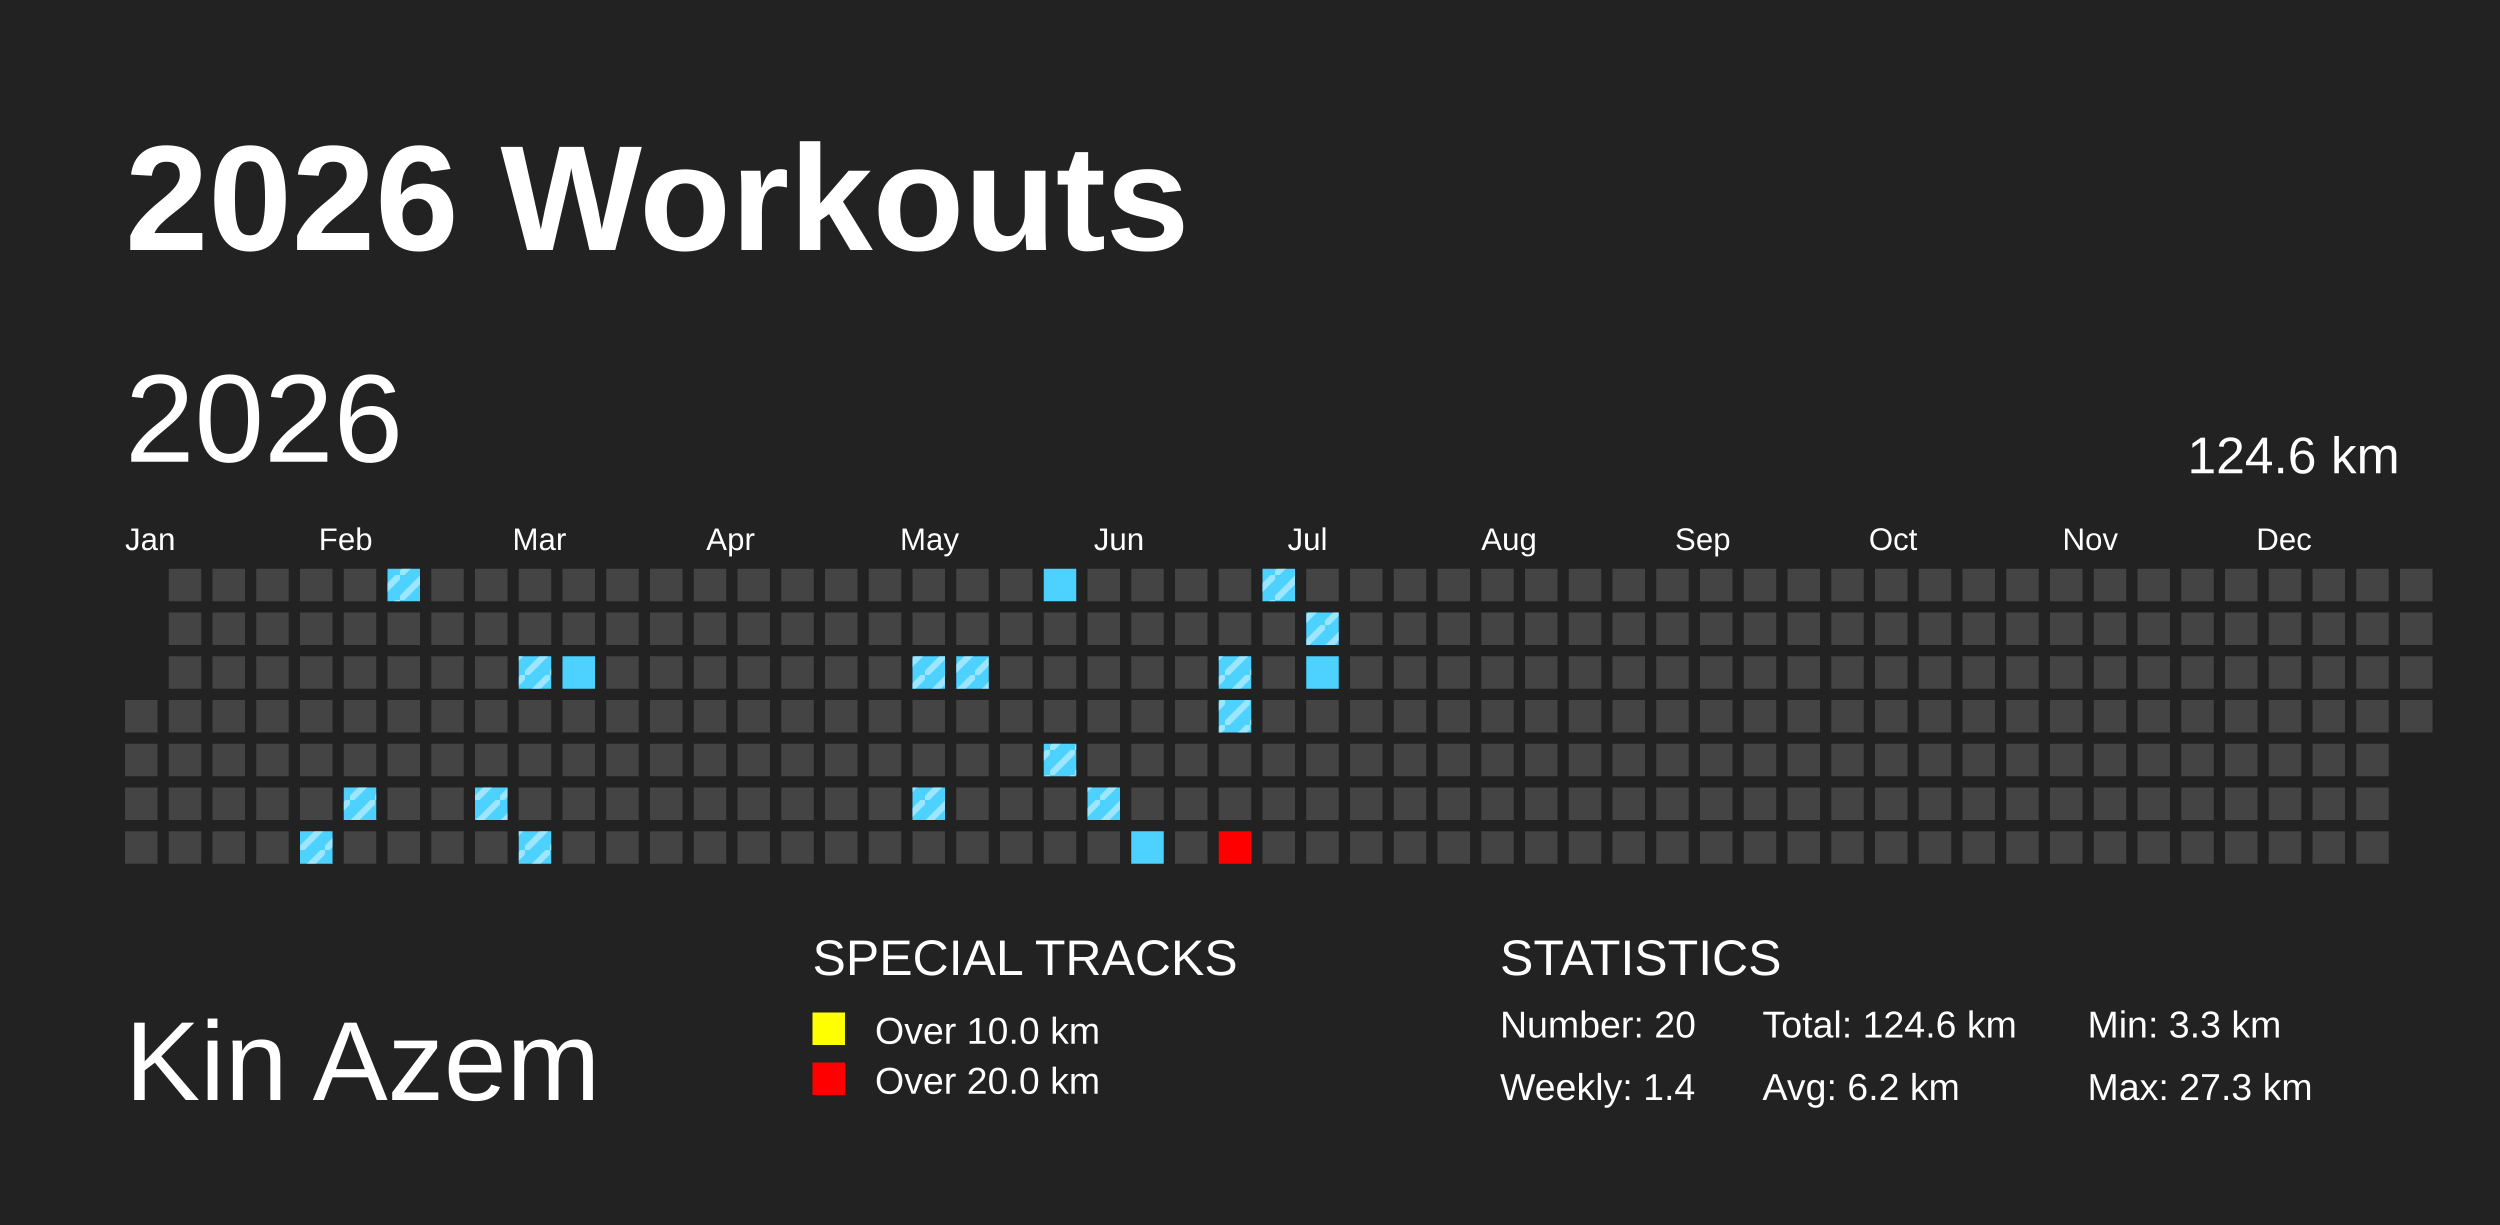
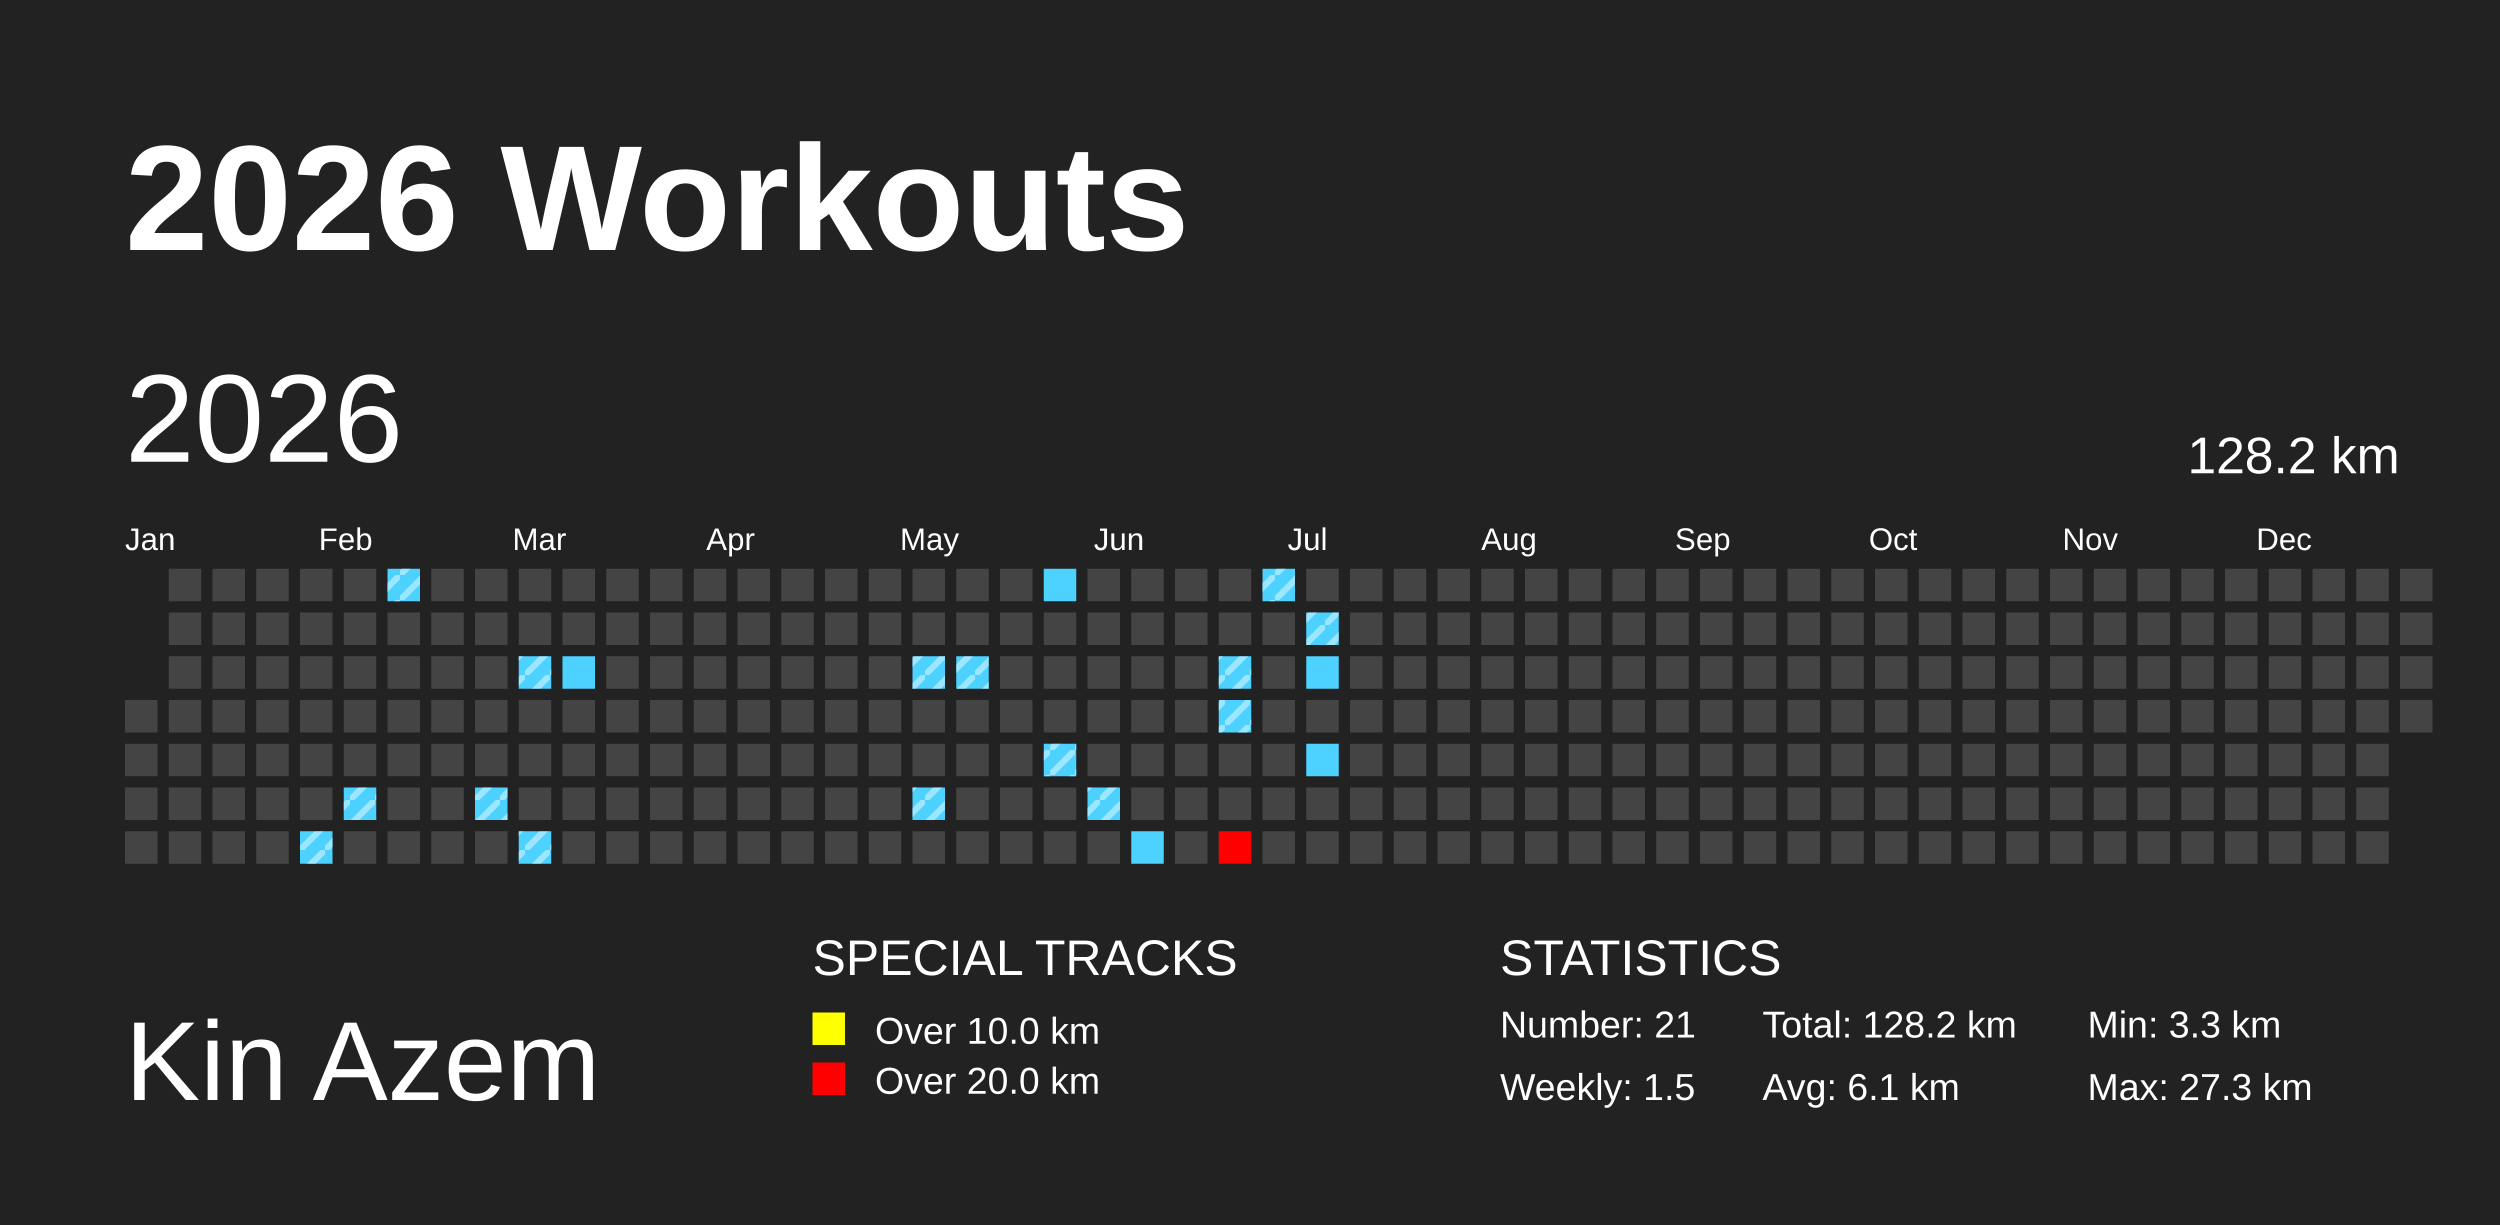
<svg xmlns="http://www.w3.org/2000/svg" baseProfile="full" height="98mm" version="1.1" viewBox="0,0,200,98" width="200mm">
  <defs>
    <pattern height="2" id="indoor-stripe" patternUnits="userSpaceOnUse" width="2">
      <line stroke="white" stroke-opacity="0.45" stroke-width="0.5" x1="0" x2="2" y1="2" y2="0" />
    </pattern>
  </defs>
  <rect fill="#222222" height="98" width="200" x="0" y="0" />
  <text fill="#FFFFFF" style="font-size:12px; font-family:Arial; font-weight:bold;" x="10" y="20">2026 Workouts</text>
  <text fill="#FFFFFF" style="font-size:9px; font-family:Arial" x="10" y="88">Kin Azem</text>
  <text fill="#FFFFFF" style="font-size:4px; font-family:Arial" x="65" y="78">SPECIAL TRACKS</text>
  <rect fill="yellow" height="2.6" width="2.6" x="65" y="81" />
  <text fill="#FFFFFF" style="font-size:3px; font-family:Arial" x="70" y="83.5">Over 10.0 km</text>
  <rect fill="red" height="2.6" width="2.6" x="65" y="85" />
  <text fill="#FFFFFF" style="font-size:3px; font-family:Arial" x="70" y="87.5">Over 20.0 km</text>
  <text fill="#FFFFFF" style="font-size:4px; font-family:Arial" x="120" y="78">STATISTICS</text>
-   <text fill="#FFFFFF" style="font-size:3px; font-family:Arial" x="120" y="83">Number: 20</text>
-   <text fill="#FFFFFF" style="font-size:3px; font-family:Arial" x="120" y="88">Weekly: 1.4</text>
-   <text fill="#FFFFFF" style="font-size:3px; font-family:Arial" x="141" y="83">Total: 124.6 km</text>
-   <text fill="#FFFFFF" style="font-size:3px; font-family:Arial" x="141" y="88">Avg: 6.2 km</text>
+   <text fill="#FFFFFF" style="font-size:3px; font-family:Arial" x="120" y="83">Number: 21</text>
+   <text fill="#FFFFFF" style="font-size:3px; font-family:Arial" x="120" y="88">Weekly: 1.5</text>
+   <text fill="#FFFFFF" style="font-size:3px; font-family:Arial" x="141" y="83">Total: 128.2 km</text>
+   <text fill="#FFFFFF" style="font-size:3px; font-family:Arial" x="141" y="88">Avg: 6.1 km</text>
  <text fill="#FFFFFF" style="font-size:3px; font-family:Arial" x="167" y="83">Min: 3.3 km</text>
  <text fill="#FFFFFF" style="font-size:3px; font-family:Arial" x="167" y="88">Max: 27.3 km</text>
  <text dominant-baseline="hanging" fill="#FFFFFF" style="font-size:10.0px; font-family:Arial;" x="10" y="30">2026</text>
-   <text dominant-baseline="hanging" fill="#FFFFFF" style="font-size:4.125px; font-family:Arial;" x="175" y="35">124.6 km</text>
+   <text dominant-baseline="hanging" fill="#FFFFFF" style="font-size:4.125px; font-family:Arial;" x="175" y="35">128.2 km</text>
  <text fill="#FFFFFF" style="font-size:2.5px; font-family:Arial" x="10.0" y="44">Jan</text>
  <text fill="#FFFFFF" style="font-size:2.5px; font-family:Arial" x="25.5" y="44">Feb</text>
  <text fill="#FFFFFF" style="font-size:2.5px; font-family:Arial" x="41.0" y="44">Mar</text>
  <text fill="#FFFFFF" style="font-size:2.5px; font-family:Arial" x="56.5" y="44">Apr</text>
  <text fill="#FFFFFF" style="font-size:2.5px; font-family:Arial" x="72.0" y="44">May</text>
  <text fill="#FFFFFF" style="font-size:2.5px; font-family:Arial" x="87.5" y="44">Jun</text>
  <text fill="#FFFFFF" style="font-size:2.5px; font-family:Arial" x="103.0" y="44">Jul</text>
  <text fill="#FFFFFF" style="font-size:2.5px; font-family:Arial" x="118.5" y="44">Aug</text>
  <text fill="#FFFFFF" style="font-size:2.5px; font-family:Arial" x="134.0" y="44">Sep</text>
  <text fill="#FFFFFF" style="font-size:2.5px; font-family:Arial" x="149.5" y="44">Oct</text>
  <text fill="#FFFFFF" style="font-size:2.5px; font-family:Arial" x="165.0" y="44">Nov</text>
  <text fill="#FFFFFF" style="font-size:2.5px; font-family:Arial" x="180.5" y="44">Dec</text>
  <rect fill="#444444" height="2.6" width="2.6" x="10.0" y="56.0" />
  <rect fill="#444444" height="2.6" width="2.6" x="10.0" y="59.5" />
  <rect fill="#444444" height="2.6" width="2.6" x="10.0" y="63.0" />
  <rect fill="#444444" height="2.6" width="2.6" x="10.0" y="66.5" />
  <rect fill="#444444" height="2.6" width="2.6" x="13.5" y="45.5" />
  <rect fill="#444444" height="2.6" width="2.6" x="13.5" y="49.0" />
  <rect fill="#444444" height="2.6" width="2.6" x="13.5" y="52.5" />
  <rect fill="#444444" height="2.6" width="2.6" x="13.5" y="56.0" />
  <rect fill="#444444" height="2.6" width="2.6" x="13.5" y="59.5" />
  <rect fill="#444444" height="2.6" width="2.6" x="13.5" y="63.0" />
  <rect fill="#444444" height="2.6" width="2.6" x="13.5" y="66.5" />
  <rect fill="#444444" height="2.6" width="2.6" x="17.0" y="45.5" />
  <rect fill="#444444" height="2.6" width="2.6" x="17.0" y="49.0" />
  <rect fill="#444444" height="2.6" width="2.6" x="17.0" y="52.5" />
  <rect fill="#444444" height="2.6" width="2.6" x="17.0" y="56.0" />
  <rect fill="#444444" height="2.6" width="2.6" x="17.0" y="59.5" />
  <rect fill="#444444" height="2.6" width="2.6" x="17.0" y="63.0" />
  <rect fill="#444444" height="2.6" width="2.6" x="17.0" y="66.5" />
  <rect fill="#444444" height="2.6" width="2.6" x="20.5" y="45.5" />
  <rect fill="#444444" height="2.6" width="2.6" x="20.5" y="49.0" />
  <rect fill="#444444" height="2.6" width="2.6" x="20.5" y="52.5" />
  <rect fill="#444444" height="2.6" width="2.6" x="20.5" y="56.0" />
  <rect fill="#444444" height="2.6" width="2.6" x="20.5" y="59.5" />
  <rect fill="#444444" height="2.6" width="2.6" x="20.5" y="63.0" />
  <rect fill="#444444" height="2.6" width="2.6" x="20.5" y="66.5" />
  <rect fill="#444444" height="2.6" width="2.6" x="24.0" y="45.5" />
  <rect fill="#444444" height="2.6" width="2.6" x="24.0" y="49.0" />
  <rect fill="#444444" height="2.6" width="2.6" x="24.0" y="52.5" />
  <rect fill="#444444" height="2.6" width="2.6" x="24.0" y="56.0" />
  <rect fill="#444444" height="2.6" width="2.6" x="24.0" y="59.5" />
  <rect fill="#444444" height="2.6" width="2.6" x="24.0" y="63.0" />
  <rect fill="#4dd2ff" height="2.6" width="2.6" x="24.0" y="66.5" />
  <rect fill="url(#indoor-stripe)" height="2.6" style="pointer-events: none;" width="2.6" x="24.0" y="66.5" />
  <rect fill="#444444" height="2.6" width="2.6" x="27.5" y="45.5" />
  <rect fill="#444444" height="2.6" width="2.6" x="27.5" y="49.0" />
  <rect fill="#444444" height="2.6" width="2.6" x="27.5" y="52.5" />
  <rect fill="#444444" height="2.6" width="2.6" x="27.5" y="56.0" />
  <rect fill="#444444" height="2.6" width="2.6" x="27.5" y="59.5" />
  <rect fill="#4dd2ff" height="2.6" width="2.6" x="27.5" y="63.0" />
  <rect fill="url(#indoor-stripe)" height="2.6" style="pointer-events: none;" width="2.6" x="27.5" y="63.0" />
  <rect fill="#444444" height="2.6" width="2.6" x="27.5" y="66.5" />
  <rect fill="#4dd2ff" height="2.6" width="2.6" x="31.0" y="45.5" />
  <rect fill="url(#indoor-stripe)" height="2.6" style="pointer-events: none;" width="2.6" x="31.0" y="45.5" />
  <rect fill="#444444" height="2.6" width="2.6" x="31.0" y="49.0" />
  <rect fill="#444444" height="2.6" width="2.6" x="31.0" y="52.5" />
  <rect fill="#444444" height="2.6" width="2.6" x="31.0" y="56.0" />
  <rect fill="#444444" height="2.6" width="2.6" x="31.0" y="59.5" />
  <rect fill="#444444" height="2.6" width="2.6" x="31.0" y="63.0" />
  <rect fill="#444444" height="2.6" width="2.6" x="31.0" y="66.5" />
  <rect fill="#444444" height="2.6" width="2.6" x="34.5" y="45.5" />
  <rect fill="#444444" height="2.6" width="2.6" x="34.5" y="49.0" />
  <rect fill="#444444" height="2.6" width="2.6" x="34.5" y="52.5" />
  <rect fill="#444444" height="2.6" width="2.6" x="34.5" y="56.0" />
  <rect fill="#444444" height="2.6" width="2.6" x="34.5" y="59.5" />
  <rect fill="#444444" height="2.6" width="2.6" x="34.5" y="63.0" />
  <rect fill="#444444" height="2.6" width="2.6" x="34.5" y="66.5" />
  <rect fill="#444444" height="2.6" width="2.6" x="38.0" y="45.5" />
  <rect fill="#444444" height="2.6" width="2.6" x="38.0" y="49.0" />
  <rect fill="#444444" height="2.6" width="2.6" x="38.0" y="52.5" />
  <rect fill="#444444" height="2.6" width="2.6" x="38.0" y="56.0" />
  <rect fill="#444444" height="2.6" width="2.6" x="38.0" y="59.5" />
  <rect fill="#4dd2ff" height="2.6" width="2.6" x="38.0" y="63.0" />
  <rect fill="url(#indoor-stripe)" height="2.6" style="pointer-events: none;" width="2.6" x="38.0" y="63.0" />
  <rect fill="#444444" height="2.6" width="2.6" x="38.0" y="66.5" />
  <rect fill="#444444" height="2.6" width="2.6" x="41.5" y="45.5" />
  <rect fill="#444444" height="2.6" width="2.6" x="41.5" y="49.0" />
  <rect fill="#4dd2ff" height="2.6" width="2.6" x="41.5" y="52.5" />
  <rect fill="url(#indoor-stripe)" height="2.6" style="pointer-events: none;" width="2.6" x="41.5" y="52.5" />
  <rect fill="#444444" height="2.6" width="2.6" x="41.5" y="56.0" />
  <rect fill="#444444" height="2.6" width="2.6" x="41.5" y="59.5" />
  <rect fill="#444444" height="2.6" width="2.6" x="41.5" y="63.0" />
  <rect fill="#4dd2ff" height="2.6" width="2.6" x="41.5" y="66.5" />
  <rect fill="url(#indoor-stripe)" height="2.6" style="pointer-events: none;" width="2.6" x="41.5" y="66.5" />
  <rect fill="#444444" height="2.6" width="2.6" x="45.0" y="45.5" />
  <rect fill="#444444" height="2.6" width="2.6" x="45.0" y="49.0" />
  <rect fill="#4dd2ff" height="2.6" width="2.6" x="45.0" y="52.5" />
  <rect fill="#444444" height="2.6" width="2.6" x="45.0" y="56.0" />
  <rect fill="#444444" height="2.6" width="2.6" x="45.0" y="59.5" />
  <rect fill="#444444" height="2.6" width="2.6" x="45.0" y="63.0" />
  <rect fill="#444444" height="2.6" width="2.6" x="45.0" y="66.5" />
  <rect fill="#444444" height="2.6" width="2.6" x="48.5" y="45.5" />
  <rect fill="#444444" height="2.6" width="2.6" x="48.5" y="49.0" />
  <rect fill="#444444" height="2.6" width="2.6" x="48.5" y="52.5" />
  <rect fill="#444444" height="2.6" width="2.6" x="48.5" y="56.0" />
  <rect fill="#444444" height="2.6" width="2.6" x="48.5" y="59.5" />
  <rect fill="#444444" height="2.6" width="2.6" x="48.5" y="63.0" />
  <rect fill="#444444" height="2.6" width="2.6" x="48.5" y="66.5" />
  <rect fill="#444444" height="2.6" width="2.6" x="52.0" y="45.5" />
  <rect fill="#444444" height="2.6" width="2.6" x="52.0" y="49.0" />
  <rect fill="#444444" height="2.6" width="2.6" x="52.0" y="52.5" />
  <rect fill="#444444" height="2.6" width="2.6" x="52.0" y="56.0" />
  <rect fill="#444444" height="2.6" width="2.6" x="52.0" y="59.5" />
  <rect fill="#444444" height="2.6" width="2.6" x="52.0" y="63.0" />
  <rect fill="#444444" height="2.6" width="2.6" x="52.0" y="66.5" />
  <rect fill="#444444" height="2.6" width="2.6" x="55.5" y="45.5" />
  <rect fill="#444444" height="2.6" width="2.6" x="55.5" y="49.0" />
  <rect fill="#444444" height="2.6" width="2.6" x="55.5" y="52.5" />
  <rect fill="#444444" height="2.6" width="2.6" x="55.5" y="56.0" />
  <rect fill="#444444" height="2.6" width="2.6" x="55.5" y="59.5" />
  <rect fill="#444444" height="2.6" width="2.6" x="55.5" y="63.0" />
  <rect fill="#444444" height="2.6" width="2.6" x="55.5" y="66.5" />
  <rect fill="#444444" height="2.6" width="2.6" x="59.0" y="45.5" />
  <rect fill="#444444" height="2.6" width="2.6" x="59.0" y="49.0" />
  <rect fill="#444444" height="2.6" width="2.6" x="59.0" y="52.5" />
  <rect fill="#444444" height="2.6" width="2.6" x="59.0" y="56.0" />
  <rect fill="#444444" height="2.6" width="2.6" x="59.0" y="59.5" />
  <rect fill="#444444" height="2.6" width="2.6" x="59.0" y="63.0" />
  <rect fill="#444444" height="2.6" width="2.6" x="59.0" y="66.5" />
  <rect fill="#444444" height="2.6" width="2.6" x="62.5" y="45.5" />
  <rect fill="#444444" height="2.6" width="2.6" x="62.5" y="49.0" />
  <rect fill="#444444" height="2.6" width="2.6" x="62.5" y="52.5" />
  <rect fill="#444444" height="2.6" width="2.6" x="62.5" y="56.0" />
  <rect fill="#444444" height="2.6" width="2.6" x="62.5" y="59.5" />
  <rect fill="#444444" height="2.6" width="2.6" x="62.5" y="63.0" />
  <rect fill="#444444" height="2.6" width="2.6" x="62.5" y="66.5" />
  <rect fill="#444444" height="2.6" width="2.6" x="66.0" y="45.5" />
  <rect fill="#444444" height="2.6" width="2.6" x="66.0" y="49.0" />
  <rect fill="#444444" height="2.6" width="2.6" x="66.0" y="52.5" />
  <rect fill="#444444" height="2.6" width="2.6" x="66.0" y="56.0" />
  <rect fill="#444444" height="2.6" width="2.6" x="66.0" y="59.5" />
  <rect fill="#444444" height="2.6" width="2.6" x="66.0" y="63.0" />
  <rect fill="#444444" height="2.6" width="2.6" x="66.0" y="66.5" />
  <rect fill="#444444" height="2.6" width="2.6" x="69.5" y="45.5" />
  <rect fill="#444444" height="2.6" width="2.6" x="69.5" y="49.0" />
  <rect fill="#444444" height="2.6" width="2.6" x="69.5" y="52.5" />
  <rect fill="#444444" height="2.6" width="2.6" x="69.5" y="56.0" />
  <rect fill="#444444" height="2.6" width="2.6" x="69.5" y="59.5" />
  <rect fill="#444444" height="2.6" width="2.6" x="69.5" y="63.0" />
  <rect fill="#444444" height="2.6" width="2.6" x="69.5" y="66.5" />
  <rect fill="#444444" height="2.6" width="2.6" x="73.0" y="45.5" />
  <rect fill="#444444" height="2.6" width="2.6" x="73.0" y="49.0" />
  <rect fill="#4dd2ff" height="2.6" width="2.6" x="73.0" y="52.5" />
  <rect fill="url(#indoor-stripe)" height="2.6" style="pointer-events: none;" width="2.6" x="73.0" y="52.5" />
  <rect fill="#444444" height="2.6" width="2.6" x="73.0" y="56.0" />
  <rect fill="#444444" height="2.6" width="2.6" x="73.0" y="59.5" />
  <rect fill="#4dd2ff" height="2.6" width="2.6" x="73.0" y="63.0" />
  <rect fill="url(#indoor-stripe)" height="2.6" style="pointer-events: none;" width="2.6" x="73.0" y="63.0" />
  <rect fill="#444444" height="2.6" width="2.6" x="73.0" y="66.5" />
  <rect fill="#444444" height="2.6" width="2.6" x="76.5" y="45.5" />
  <rect fill="#444444" height="2.6" width="2.6" x="76.5" y="49.0" />
  <rect fill="#4dd2ff" height="2.6" width="2.6" x="76.5" y="52.5" />
  <rect fill="url(#indoor-stripe)" height="2.6" style="pointer-events: none;" width="2.6" x="76.5" y="52.5" />
  <rect fill="#444444" height="2.6" width="2.6" x="76.5" y="56.0" />
  <rect fill="#444444" height="2.6" width="2.6" x="76.5" y="59.5" />
  <rect fill="#444444" height="2.6" width="2.6" x="76.5" y="63.0" />
  <rect fill="#444444" height="2.6" width="2.6" x="76.5" y="66.5" />
  <rect fill="#444444" height="2.6" width="2.6" x="80.0" y="45.5" />
  <rect fill="#444444" height="2.6" width="2.6" x="80.0" y="49.0" />
  <rect fill="#444444" height="2.6" width="2.6" x="80.0" y="52.5" />
  <rect fill="#444444" height="2.6" width="2.6" x="80.0" y="56.0" />
  <rect fill="#444444" height="2.6" width="2.6" x="80.0" y="59.5" />
  <rect fill="#444444" height="2.6" width="2.6" x="80.0" y="63.0" />
  <rect fill="#444444" height="2.6" width="2.6" x="80.0" y="66.5" />
  <rect fill="#4dd2ff" height="2.6" width="2.6" x="83.5" y="45.5" />
  <rect fill="#444444" height="2.6" width="2.6" x="83.5" y="49.0" />
  <rect fill="#444444" height="2.6" width="2.6" x="83.5" y="52.5" />
  <rect fill="#444444" height="2.6" width="2.6" x="83.5" y="56.0" />
  <rect fill="#4dd2ff" height="2.6" width="2.6" x="83.5" y="59.5" />
  <rect fill="url(#indoor-stripe)" height="2.6" style="pointer-events: none;" width="2.6" x="83.5" y="59.5" />
  <rect fill="#444444" height="2.6" width="2.6" x="83.5" y="63.0" />
  <rect fill="#444444" height="2.6" width="2.6" x="83.5" y="66.5" />
  <rect fill="#444444" height="2.6" width="2.6" x="87.0" y="45.5" />
  <rect fill="#444444" height="2.6" width="2.6" x="87.0" y="49.0" />
  <rect fill="#444444" height="2.6" width="2.6" x="87.0" y="52.5" />
  <rect fill="#444444" height="2.6" width="2.6" x="87.0" y="56.0" />
  <rect fill="#444444" height="2.6" width="2.6" x="87.0" y="59.5" />
  <rect fill="#4dd2ff" height="2.6" width="2.6" x="87.0" y="63.0" />
  <rect fill="url(#indoor-stripe)" height="2.6" style="pointer-events: none;" width="2.6" x="87.0" y="63.0" />
  <rect fill="#444444" height="2.6" width="2.6" x="87.0" y="66.5" />
  <rect fill="#444444" height="2.6" width="2.6" x="90.5" y="45.5" />
  <rect fill="#444444" height="2.6" width="2.6" x="90.5" y="49.0" />
  <rect fill="#444444" height="2.6" width="2.6" x="90.5" y="52.5" />
  <rect fill="#444444" height="2.6" width="2.6" x="90.5" y="56.0" />
  <rect fill="#444444" height="2.6" width="2.6" x="90.5" y="59.5" />
  <rect fill="#444444" height="2.6" width="2.6" x="90.5" y="63.0" />
  <rect fill="#4dd2ff" height="2.6" width="2.6" x="90.5" y="66.5" />
  <rect fill="#444444" height="2.6" width="2.6" x="94.0" y="45.5" />
  <rect fill="#444444" height="2.6" width="2.6" x="94.0" y="49.0" />
  <rect fill="#444444" height="2.6" width="2.6" x="94.0" y="52.5" />
  <rect fill="#444444" height="2.6" width="2.6" x="94.0" y="56.0" />
  <rect fill="#444444" height="2.6" width="2.6" x="94.0" y="59.5" />
  <rect fill="#444444" height="2.6" width="2.6" x="94.0" y="63.0" />
  <rect fill="#444444" height="2.6" width="2.6" x="94.0" y="66.5" />
  <rect fill="#444444" height="2.6" width="2.6" x="97.5" y="45.5" />
  <rect fill="#444444" height="2.6" width="2.6" x="97.5" y="49.0" />
  <rect fill="#4dd2ff" height="2.6" width="2.6" x="97.5" y="52.5" />
  <rect fill="url(#indoor-stripe)" height="2.6" style="pointer-events: none;" width="2.6" x="97.5" y="52.5" />
  <rect fill="#4dd2ff" height="2.6" width="2.6" x="97.5" y="56.0" />
  <rect fill="url(#indoor-stripe)" height="2.6" style="pointer-events: none;" width="2.6" x="97.5" y="56.0" />
  <rect fill="#444444" height="2.6" width="2.6" x="97.5" y="59.5" />
  <rect fill="#444444" height="2.6" width="2.6" x="97.5" y="63.0" />
  <rect fill="red" height="2.6" width="2.6" x="97.5" y="66.5" />
  <rect fill="#4dd2ff" height="2.6" width="2.6" x="101.0" y="45.5" />
  <rect fill="url(#indoor-stripe)" height="2.6" style="pointer-events: none;" width="2.6" x="101.0" y="45.5" />
  <rect fill="#444444" height="2.6" width="2.6" x="101.0" y="49.0" />
  <rect fill="#444444" height="2.6" width="2.6" x="101.0" y="52.5" />
  <rect fill="#444444" height="2.6" width="2.6" x="101.0" y="56.0" />
  <rect fill="#444444" height="2.6" width="2.6" x="101.0" y="59.5" />
  <rect fill="#444444" height="2.6" width="2.6" x="101.0" y="63.0" />
  <rect fill="#444444" height="2.6" width="2.6" x="101.0" y="66.5" />
  <rect fill="#444444" height="2.6" width="2.6" x="104.5" y="45.5" />
  <rect fill="#4dd2ff" height="2.6" width="2.6" x="104.5" y="49.0" />
  <rect fill="url(#indoor-stripe)" height="2.6" style="pointer-events: none;" width="2.6" x="104.5" y="49.0" />
  <rect fill="#4dd2ff" height="2.6" width="2.6" x="104.5" y="52.5" />
  <rect fill="#444444" height="2.6" width="2.6" x="104.5" y="56.0" />
-   <rect fill="#444444" height="2.6" width="2.6" x="104.5" y="59.5" />
+   <rect fill="#4dd2ff" height="2.6" width="2.6" x="104.5" y="59.5" />
  <rect fill="#444444" height="2.6" width="2.6" x="104.5" y="63.0" />
  <rect fill="#444444" height="2.6" width="2.6" x="104.5" y="66.5" />
  <rect fill="#444444" height="2.6" width="2.6" x="108.0" y="45.5" />
  <rect fill="#444444" height="2.6" width="2.6" x="108.0" y="49.0" />
  <rect fill="#444444" height="2.6" width="2.6" x="108.0" y="52.5" />
  <rect fill="#444444" height="2.6" width="2.6" x="108.0" y="56.0" />
  <rect fill="#444444" height="2.6" width="2.6" x="108.0" y="59.5" />
  <rect fill="#444444" height="2.6" width="2.6" x="108.0" y="63.0" />
  <rect fill="#444444" height="2.6" width="2.6" x="108.0" y="66.5" />
  <rect fill="#444444" height="2.6" width="2.6" x="111.5" y="45.5" />
  <rect fill="#444444" height="2.6" width="2.6" x="111.5" y="49.0" />
  <rect fill="#444444" height="2.6" width="2.6" x="111.5" y="52.5" />
  <rect fill="#444444" height="2.6" width="2.6" x="111.5" y="56.0" />
  <rect fill="#444444" height="2.6" width="2.6" x="111.5" y="59.5" />
  <rect fill="#444444" height="2.6" width="2.6" x="111.5" y="63.0" />
  <rect fill="#444444" height="2.6" width="2.6" x="111.5" y="66.5" />
  <rect fill="#444444" height="2.6" width="2.6" x="115.0" y="45.5" />
  <rect fill="#444444" height="2.6" width="2.6" x="115.0" y="49.0" />
  <rect fill="#444444" height="2.6" width="2.6" x="115.0" y="52.5" />
  <rect fill="#444444" height="2.6" width="2.6" x="115.0" y="56.0" />
  <rect fill="#444444" height="2.6" width="2.6" x="115.0" y="59.5" />
  <rect fill="#444444" height="2.6" width="2.6" x="115.0" y="63.0" />
  <rect fill="#444444" height="2.6" width="2.6" x="115.0" y="66.5" />
  <rect fill="#444444" height="2.6" width="2.6" x="118.5" y="45.5" />
  <rect fill="#444444" height="2.6" width="2.6" x="118.5" y="49.0" />
  <rect fill="#444444" height="2.6" width="2.6" x="118.5" y="52.5" />
  <rect fill="#444444" height="2.6" width="2.6" x="118.5" y="56.0" />
  <rect fill="#444444" height="2.6" width="2.6" x="118.5" y="59.5" />
  <rect fill="#444444" height="2.6" width="2.6" x="118.5" y="63.0" />
  <rect fill="#444444" height="2.6" width="2.6" x="118.5" y="66.5" />
  <rect fill="#444444" height="2.6" width="2.6" x="122.0" y="45.5" />
  <rect fill="#444444" height="2.6" width="2.6" x="122.0" y="49.0" />
  <rect fill="#444444" height="2.6" width="2.6" x="122.0" y="52.5" />
  <rect fill="#444444" height="2.6" width="2.6" x="122.0" y="56.0" />
  <rect fill="#444444" height="2.6" width="2.6" x="122.0" y="59.5" />
  <rect fill="#444444" height="2.6" width="2.6" x="122.0" y="63.0" />
  <rect fill="#444444" height="2.6" width="2.6" x="122.0" y="66.5" />
  <rect fill="#444444" height="2.6" width="2.6" x="125.5" y="45.5" />
  <rect fill="#444444" height="2.6" width="2.6" x="125.5" y="49.0" />
  <rect fill="#444444" height="2.6" width="2.6" x="125.5" y="52.5" />
  <rect fill="#444444" height="2.6" width="2.6" x="125.5" y="56.0" />
  <rect fill="#444444" height="2.6" width="2.6" x="125.5" y="59.5" />
  <rect fill="#444444" height="2.6" width="2.6" x="125.5" y="63.0" />
  <rect fill="#444444" height="2.6" width="2.6" x="125.5" y="66.5" />
  <rect fill="#444444" height="2.6" width="2.6" x="129.0" y="45.5" />
  <rect fill="#444444" height="2.6" width="2.6" x="129.0" y="49.0" />
  <rect fill="#444444" height="2.6" width="2.6" x="129.0" y="52.5" />
  <rect fill="#444444" height="2.6" width="2.6" x="129.0" y="56.0" />
  <rect fill="#444444" height="2.6" width="2.6" x="129.0" y="59.5" />
  <rect fill="#444444" height="2.6" width="2.6" x="129.0" y="63.0" />
  <rect fill="#444444" height="2.6" width="2.6" x="129.0" y="66.5" />
  <rect fill="#444444" height="2.6" width="2.6" x="132.5" y="45.5" />
  <rect fill="#444444" height="2.6" width="2.6" x="132.5" y="49.0" />
  <rect fill="#444444" height="2.6" width="2.6" x="132.5" y="52.5" />
  <rect fill="#444444" height="2.6" width="2.6" x="132.5" y="56.0" />
  <rect fill="#444444" height="2.6" width="2.6" x="132.5" y="59.5" />
  <rect fill="#444444" height="2.6" width="2.6" x="132.5" y="63.0" />
  <rect fill="#444444" height="2.6" width="2.6" x="132.5" y="66.5" />
  <rect fill="#444444" height="2.6" width="2.6" x="136.0" y="45.5" />
  <rect fill="#444444" height="2.6" width="2.6" x="136.0" y="49.0" />
  <rect fill="#444444" height="2.6" width="2.6" x="136.0" y="52.5" />
  <rect fill="#444444" height="2.6" width="2.6" x="136.0" y="56.0" />
  <rect fill="#444444" height="2.6" width="2.6" x="136.0" y="59.5" />
  <rect fill="#444444" height="2.6" width="2.6" x="136.0" y="63.0" />
  <rect fill="#444444" height="2.6" width="2.6" x="136.0" y="66.5" />
  <rect fill="#444444" height="2.6" width="2.6" x="139.5" y="45.5" />
  <rect fill="#444444" height="2.6" width="2.6" x="139.5" y="49.0" />
  <rect fill="#444444" height="2.6" width="2.6" x="139.5" y="52.5" />
  <rect fill="#444444" height="2.6" width="2.6" x="139.5" y="56.0" />
  <rect fill="#444444" height="2.6" width="2.6" x="139.5" y="59.5" />
  <rect fill="#444444" height="2.6" width="2.6" x="139.5" y="63.0" />
  <rect fill="#444444" height="2.6" width="2.6" x="139.5" y="66.5" />
  <rect fill="#444444" height="2.6" width="2.6" x="143.0" y="45.5" />
  <rect fill="#444444" height="2.6" width="2.6" x="143.0" y="49.0" />
  <rect fill="#444444" height="2.6" width="2.6" x="143.0" y="52.5" />
  <rect fill="#444444" height="2.6" width="2.6" x="143.0" y="56.0" />
  <rect fill="#444444" height="2.6" width="2.6" x="143.0" y="59.5" />
  <rect fill="#444444" height="2.6" width="2.6" x="143.0" y="63.0" />
  <rect fill="#444444" height="2.6" width="2.6" x="143.0" y="66.5" />
  <rect fill="#444444" height="2.6" width="2.6" x="146.5" y="45.5" />
  <rect fill="#444444" height="2.6" width="2.6" x="146.5" y="49.0" />
  <rect fill="#444444" height="2.6" width="2.6" x="146.5" y="52.5" />
  <rect fill="#444444" height="2.6" width="2.6" x="146.5" y="56.0" />
  <rect fill="#444444" height="2.6" width="2.6" x="146.5" y="59.5" />
  <rect fill="#444444" height="2.6" width="2.6" x="146.5" y="63.0" />
  <rect fill="#444444" height="2.6" width="2.6" x="146.5" y="66.5" />
  <rect fill="#444444" height="2.6" width="2.6" x="150.0" y="45.5" />
  <rect fill="#444444" height="2.6" width="2.6" x="150.0" y="49.0" />
  <rect fill="#444444" height="2.6" width="2.6" x="150.0" y="52.5" />
  <rect fill="#444444" height="2.6" width="2.6" x="150.0" y="56.0" />
  <rect fill="#444444" height="2.6" width="2.6" x="150.0" y="59.5" />
  <rect fill="#444444" height="2.6" width="2.6" x="150.0" y="63.0" />
  <rect fill="#444444" height="2.6" width="2.6" x="150.0" y="66.5" />
  <rect fill="#444444" height="2.6" width="2.6" x="153.5" y="45.5" />
  <rect fill="#444444" height="2.6" width="2.6" x="153.5" y="49.0" />
  <rect fill="#444444" height="2.6" width="2.6" x="153.5" y="52.5" />
  <rect fill="#444444" height="2.6" width="2.6" x="153.5" y="56.0" />
  <rect fill="#444444" height="2.6" width="2.6" x="153.5" y="59.5" />
  <rect fill="#444444" height="2.6" width="2.6" x="153.5" y="63.0" />
  <rect fill="#444444" height="2.6" width="2.6" x="153.5" y="66.5" />
  <rect fill="#444444" height="2.6" width="2.6" x="157.0" y="45.5" />
  <rect fill="#444444" height="2.6" width="2.6" x="157.0" y="49.0" />
  <rect fill="#444444" height="2.6" width="2.6" x="157.0" y="52.5" />
  <rect fill="#444444" height="2.6" width="2.6" x="157.0" y="56.0" />
  <rect fill="#444444" height="2.6" width="2.6" x="157.0" y="59.5" />
  <rect fill="#444444" height="2.6" width="2.6" x="157.0" y="63.0" />
  <rect fill="#444444" height="2.6" width="2.6" x="157.0" y="66.5" />
  <rect fill="#444444" height="2.6" width="2.6" x="160.5" y="45.5" />
  <rect fill="#444444" height="2.6" width="2.6" x="160.5" y="49.0" />
  <rect fill="#444444" height="2.6" width="2.6" x="160.5" y="52.5" />
  <rect fill="#444444" height="2.6" width="2.6" x="160.5" y="56.0" />
  <rect fill="#444444" height="2.6" width="2.6" x="160.5" y="59.5" />
  <rect fill="#444444" height="2.6" width="2.6" x="160.5" y="63.0" />
  <rect fill="#444444" height="2.6" width="2.6" x="160.5" y="66.5" />
  <rect fill="#444444" height="2.6" width="2.6" x="164.0" y="45.5" />
  <rect fill="#444444" height="2.6" width="2.6" x="164.0" y="49.0" />
  <rect fill="#444444" height="2.6" width="2.6" x="164.0" y="52.5" />
  <rect fill="#444444" height="2.6" width="2.6" x="164.0" y="56.0" />
  <rect fill="#444444" height="2.6" width="2.6" x="164.0" y="59.5" />
  <rect fill="#444444" height="2.6" width="2.6" x="164.0" y="63.0" />
  <rect fill="#444444" height="2.6" width="2.6" x="164.0" y="66.5" />
  <rect fill="#444444" height="2.6" width="2.6" x="167.5" y="45.5" />
  <rect fill="#444444" height="2.6" width="2.6" x="167.5" y="49.0" />
  <rect fill="#444444" height="2.6" width="2.6" x="167.5" y="52.5" />
  <rect fill="#444444" height="2.6" width="2.6" x="167.5" y="56.0" />
  <rect fill="#444444" height="2.6" width="2.6" x="167.5" y="59.5" />
  <rect fill="#444444" height="2.6" width="2.6" x="167.5" y="63.0" />
  <rect fill="#444444" height="2.6" width="2.6" x="167.5" y="66.5" />
  <rect fill="#444444" height="2.6" width="2.6" x="171.0" y="45.5" />
  <rect fill="#444444" height="2.6" width="2.6" x="171.0" y="49.0" />
  <rect fill="#444444" height="2.6" width="2.6" x="171.0" y="52.5" />
  <rect fill="#444444" height="2.6" width="2.6" x="171.0" y="56.0" />
  <rect fill="#444444" height="2.6" width="2.6" x="171.0" y="59.5" />
  <rect fill="#444444" height="2.6" width="2.6" x="171.0" y="63.0" />
  <rect fill="#444444" height="2.6" width="2.6" x="171.0" y="66.5" />
  <rect fill="#444444" height="2.6" width="2.6" x="174.5" y="45.5" />
  <rect fill="#444444" height="2.6" width="2.6" x="174.5" y="49.0" />
  <rect fill="#444444" height="2.6" width="2.6" x="174.5" y="52.5" />
  <rect fill="#444444" height="2.6" width="2.6" x="174.5" y="56.0" />
  <rect fill="#444444" height="2.6" width="2.6" x="174.5" y="59.5" />
  <rect fill="#444444" height="2.6" width="2.6" x="174.5" y="63.0" />
  <rect fill="#444444" height="2.6" width="2.6" x="174.5" y="66.5" />
  <rect fill="#444444" height="2.6" width="2.6" x="178.0" y="45.5" />
  <rect fill="#444444" height="2.6" width="2.6" x="178.0" y="49.0" />
  <rect fill="#444444" height="2.6" width="2.6" x="178.0" y="52.5" />
  <rect fill="#444444" height="2.6" width="2.6" x="178.0" y="56.0" />
  <rect fill="#444444" height="2.6" width="2.6" x="178.0" y="59.5" />
  <rect fill="#444444" height="2.6" width="2.6" x="178.0" y="63.0" />
  <rect fill="#444444" height="2.6" width="2.6" x="178.0" y="66.5" />
  <rect fill="#444444" height="2.6" width="2.6" x="181.5" y="45.5" />
  <rect fill="#444444" height="2.6" width="2.6" x="181.5" y="49.0" />
  <rect fill="#444444" height="2.6" width="2.6" x="181.5" y="52.5" />
  <rect fill="#444444" height="2.6" width="2.6" x="181.5" y="56.0" />
  <rect fill="#444444" height="2.6" width="2.6" x="181.5" y="59.5" />
  <rect fill="#444444" height="2.6" width="2.6" x="181.5" y="63.0" />
  <rect fill="#444444" height="2.6" width="2.6" x="181.5" y="66.5" />
  <rect fill="#444444" height="2.6" width="2.6" x="185.0" y="45.5" />
  <rect fill="#444444" height="2.6" width="2.6" x="185.0" y="49.0" />
  <rect fill="#444444" height="2.6" width="2.6" x="185.0" y="52.5" />
  <rect fill="#444444" height="2.6" width="2.6" x="185.0" y="56.0" />
  <rect fill="#444444" height="2.6" width="2.6" x="185.0" y="59.5" />
  <rect fill="#444444" height="2.6" width="2.6" x="185.0" y="63.0" />
  <rect fill="#444444" height="2.6" width="2.6" x="185.0" y="66.5" />
  <rect fill="#444444" height="2.6" width="2.6" x="188.5" y="45.5" />
  <rect fill="#444444" height="2.6" width="2.6" x="188.5" y="49.0" />
  <rect fill="#444444" height="2.6" width="2.6" x="188.5" y="52.5" />
  <rect fill="#444444" height="2.6" width="2.6" x="188.5" y="56.0" />
  <rect fill="#444444" height="2.6" width="2.6" x="188.5" y="59.5" />
  <rect fill="#444444" height="2.6" width="2.6" x="188.5" y="63.0" />
  <rect fill="#444444" height="2.6" width="2.6" x="188.5" y="66.5" />
  <rect fill="#444444" height="2.6" width="2.6" x="192.0" y="45.5" />
  <rect fill="#444444" height="2.6" width="2.6" x="192.0" y="49.0" />
  <rect fill="#444444" height="2.6" width="2.6" x="192.0" y="52.5" />
  <rect fill="#444444" height="2.6" width="2.6" x="192.0" y="56.0" />
</svg>
